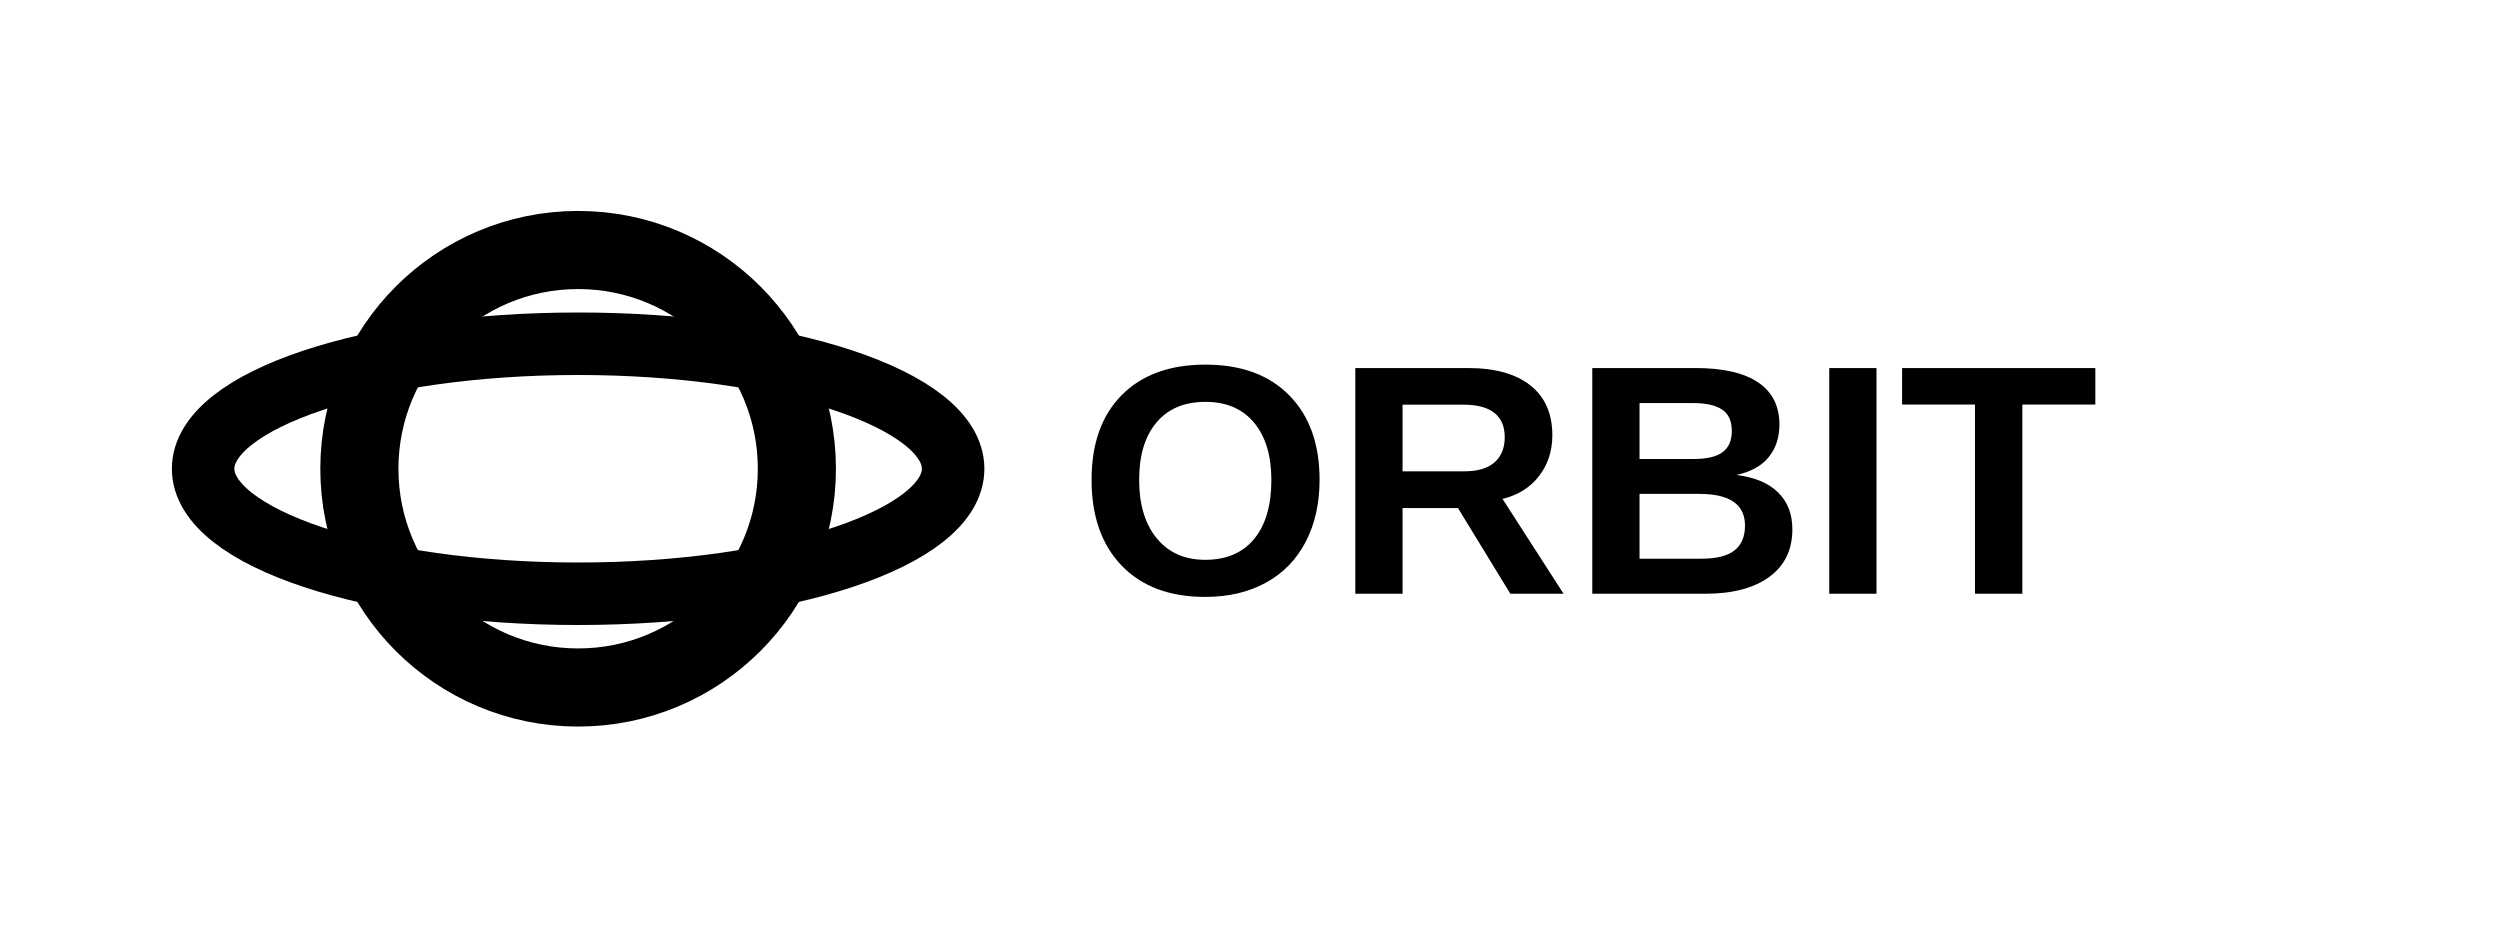
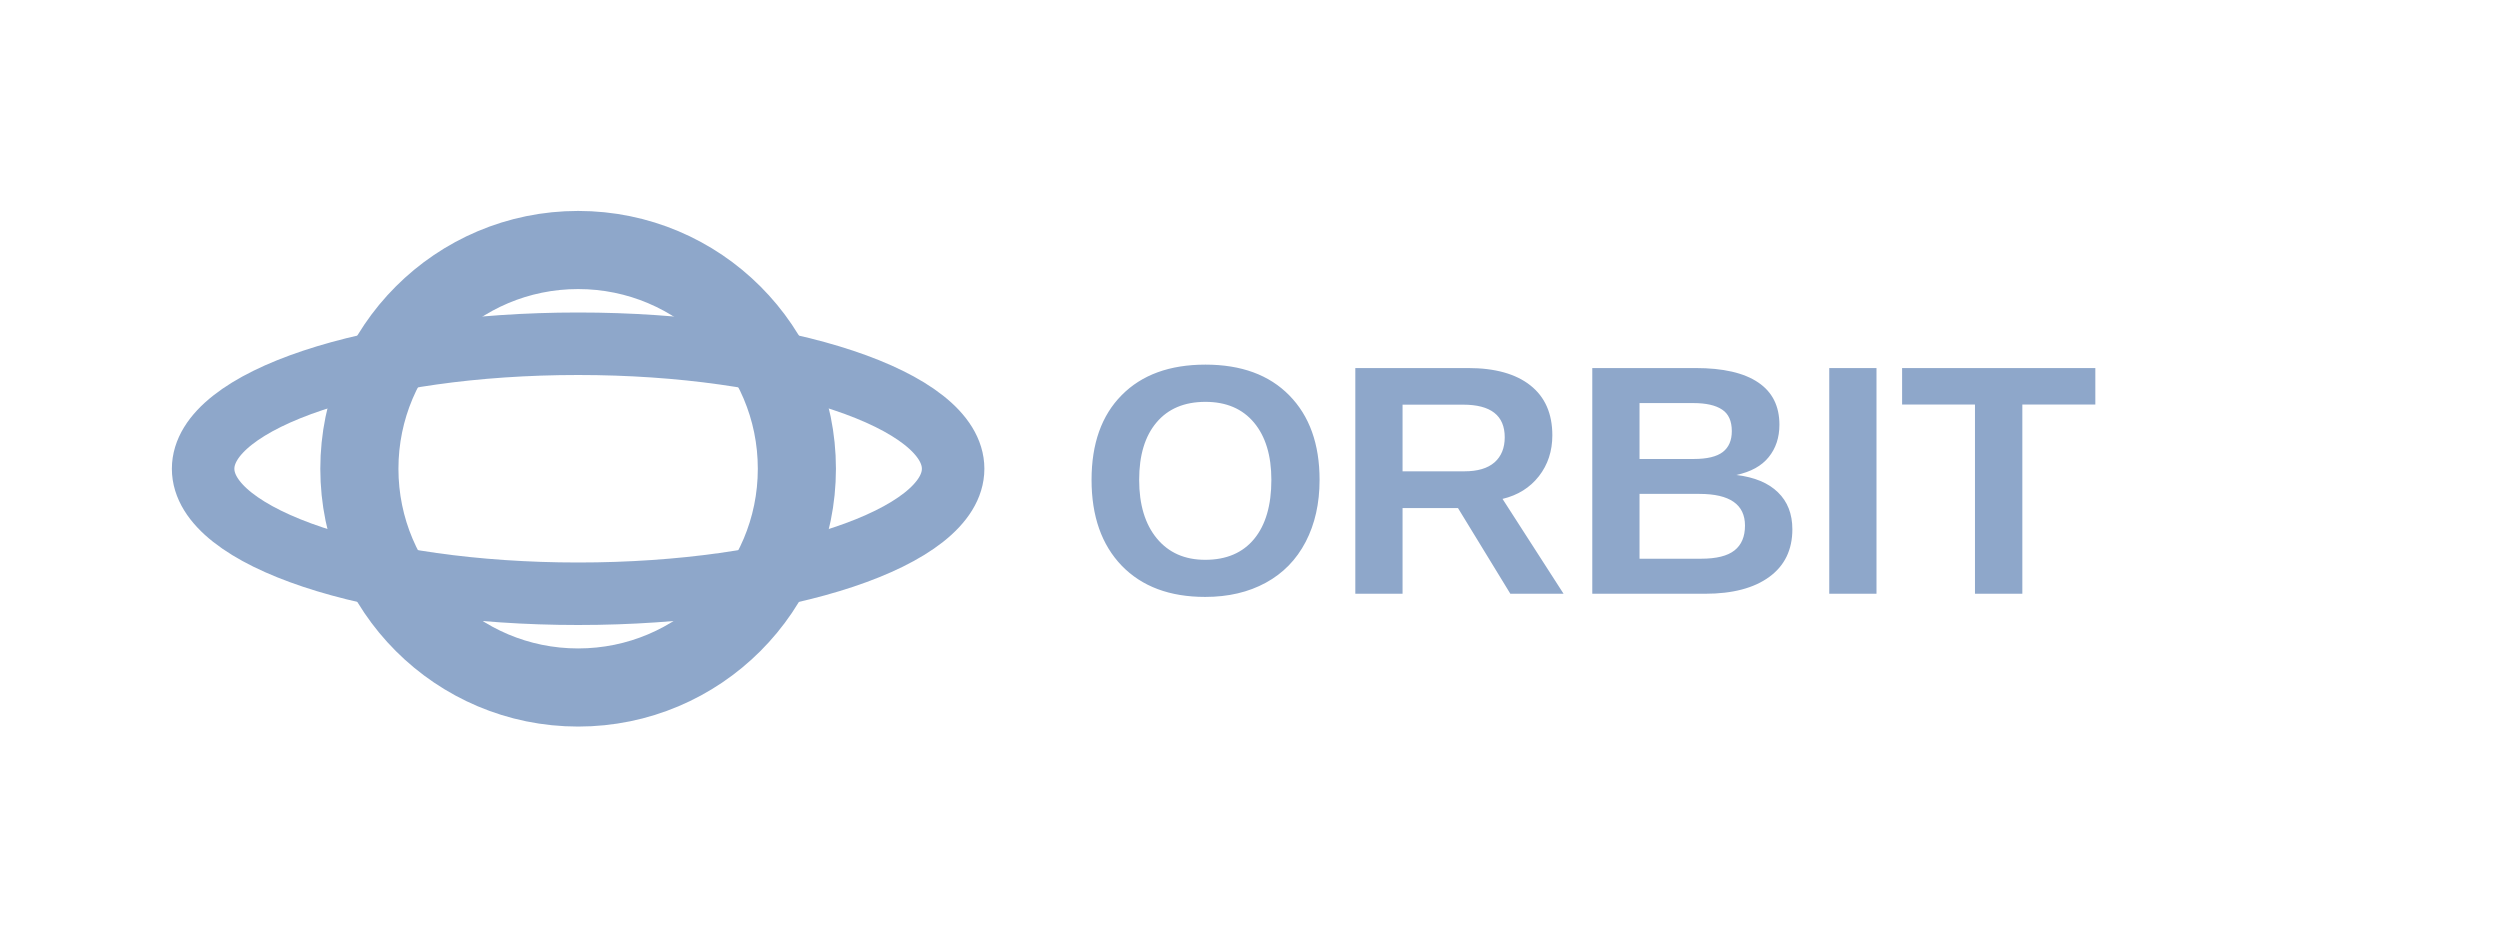
- <svg xmlns="http://www.w3.org/2000/svg" width="320" height="120" viewBox="0 0 320 120" fill="none">
+ <svg xmlns="http://www.w3.org/2000/svg" width="320" height="120" viewBox="0 0 320 120" fill="none" color="#8EA7CA">
  <circle cx="74" cy="60" r="28" stroke="currentColor" stroke-width="10" />
  <ellipse cx="74" cy="60" rx="48" ry="16" stroke="currentColor" stroke-width="8" />
  <text x="138" y="76" font-family="'Segoe UI', Arial, sans-serif" font-size="42" font-weight="600" fill="currentColor">ORBIT</text>
</svg>
